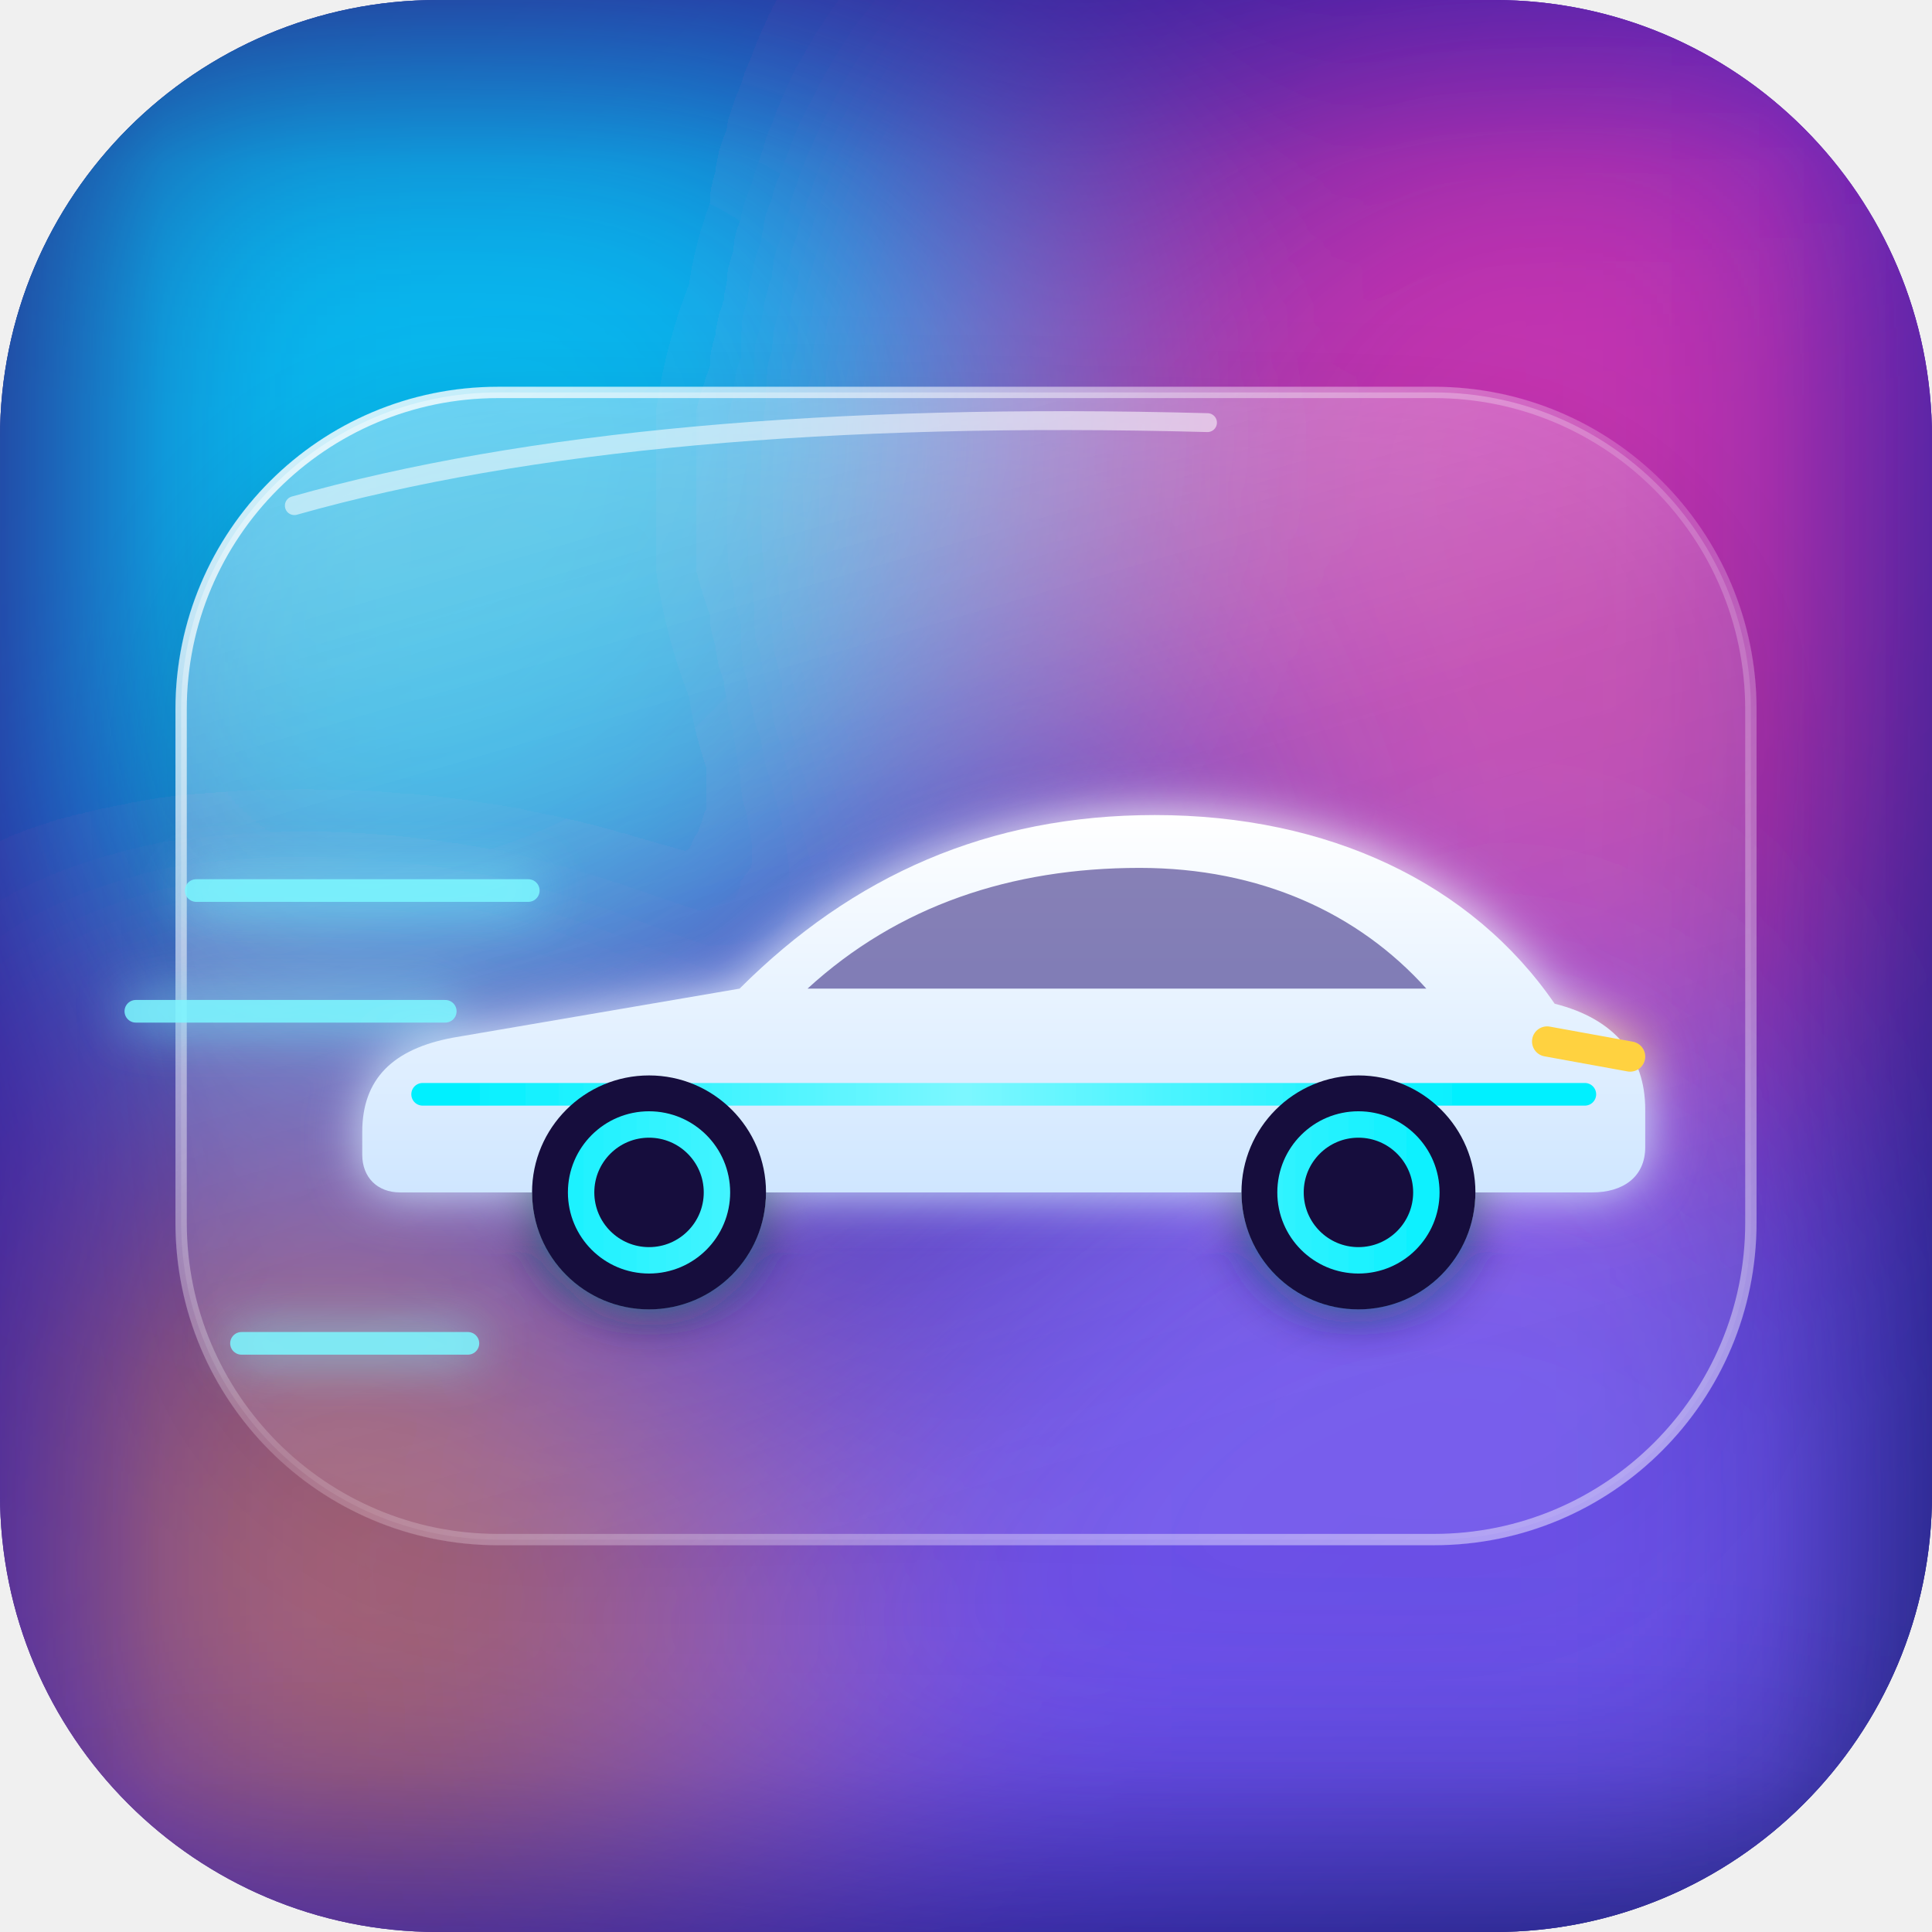
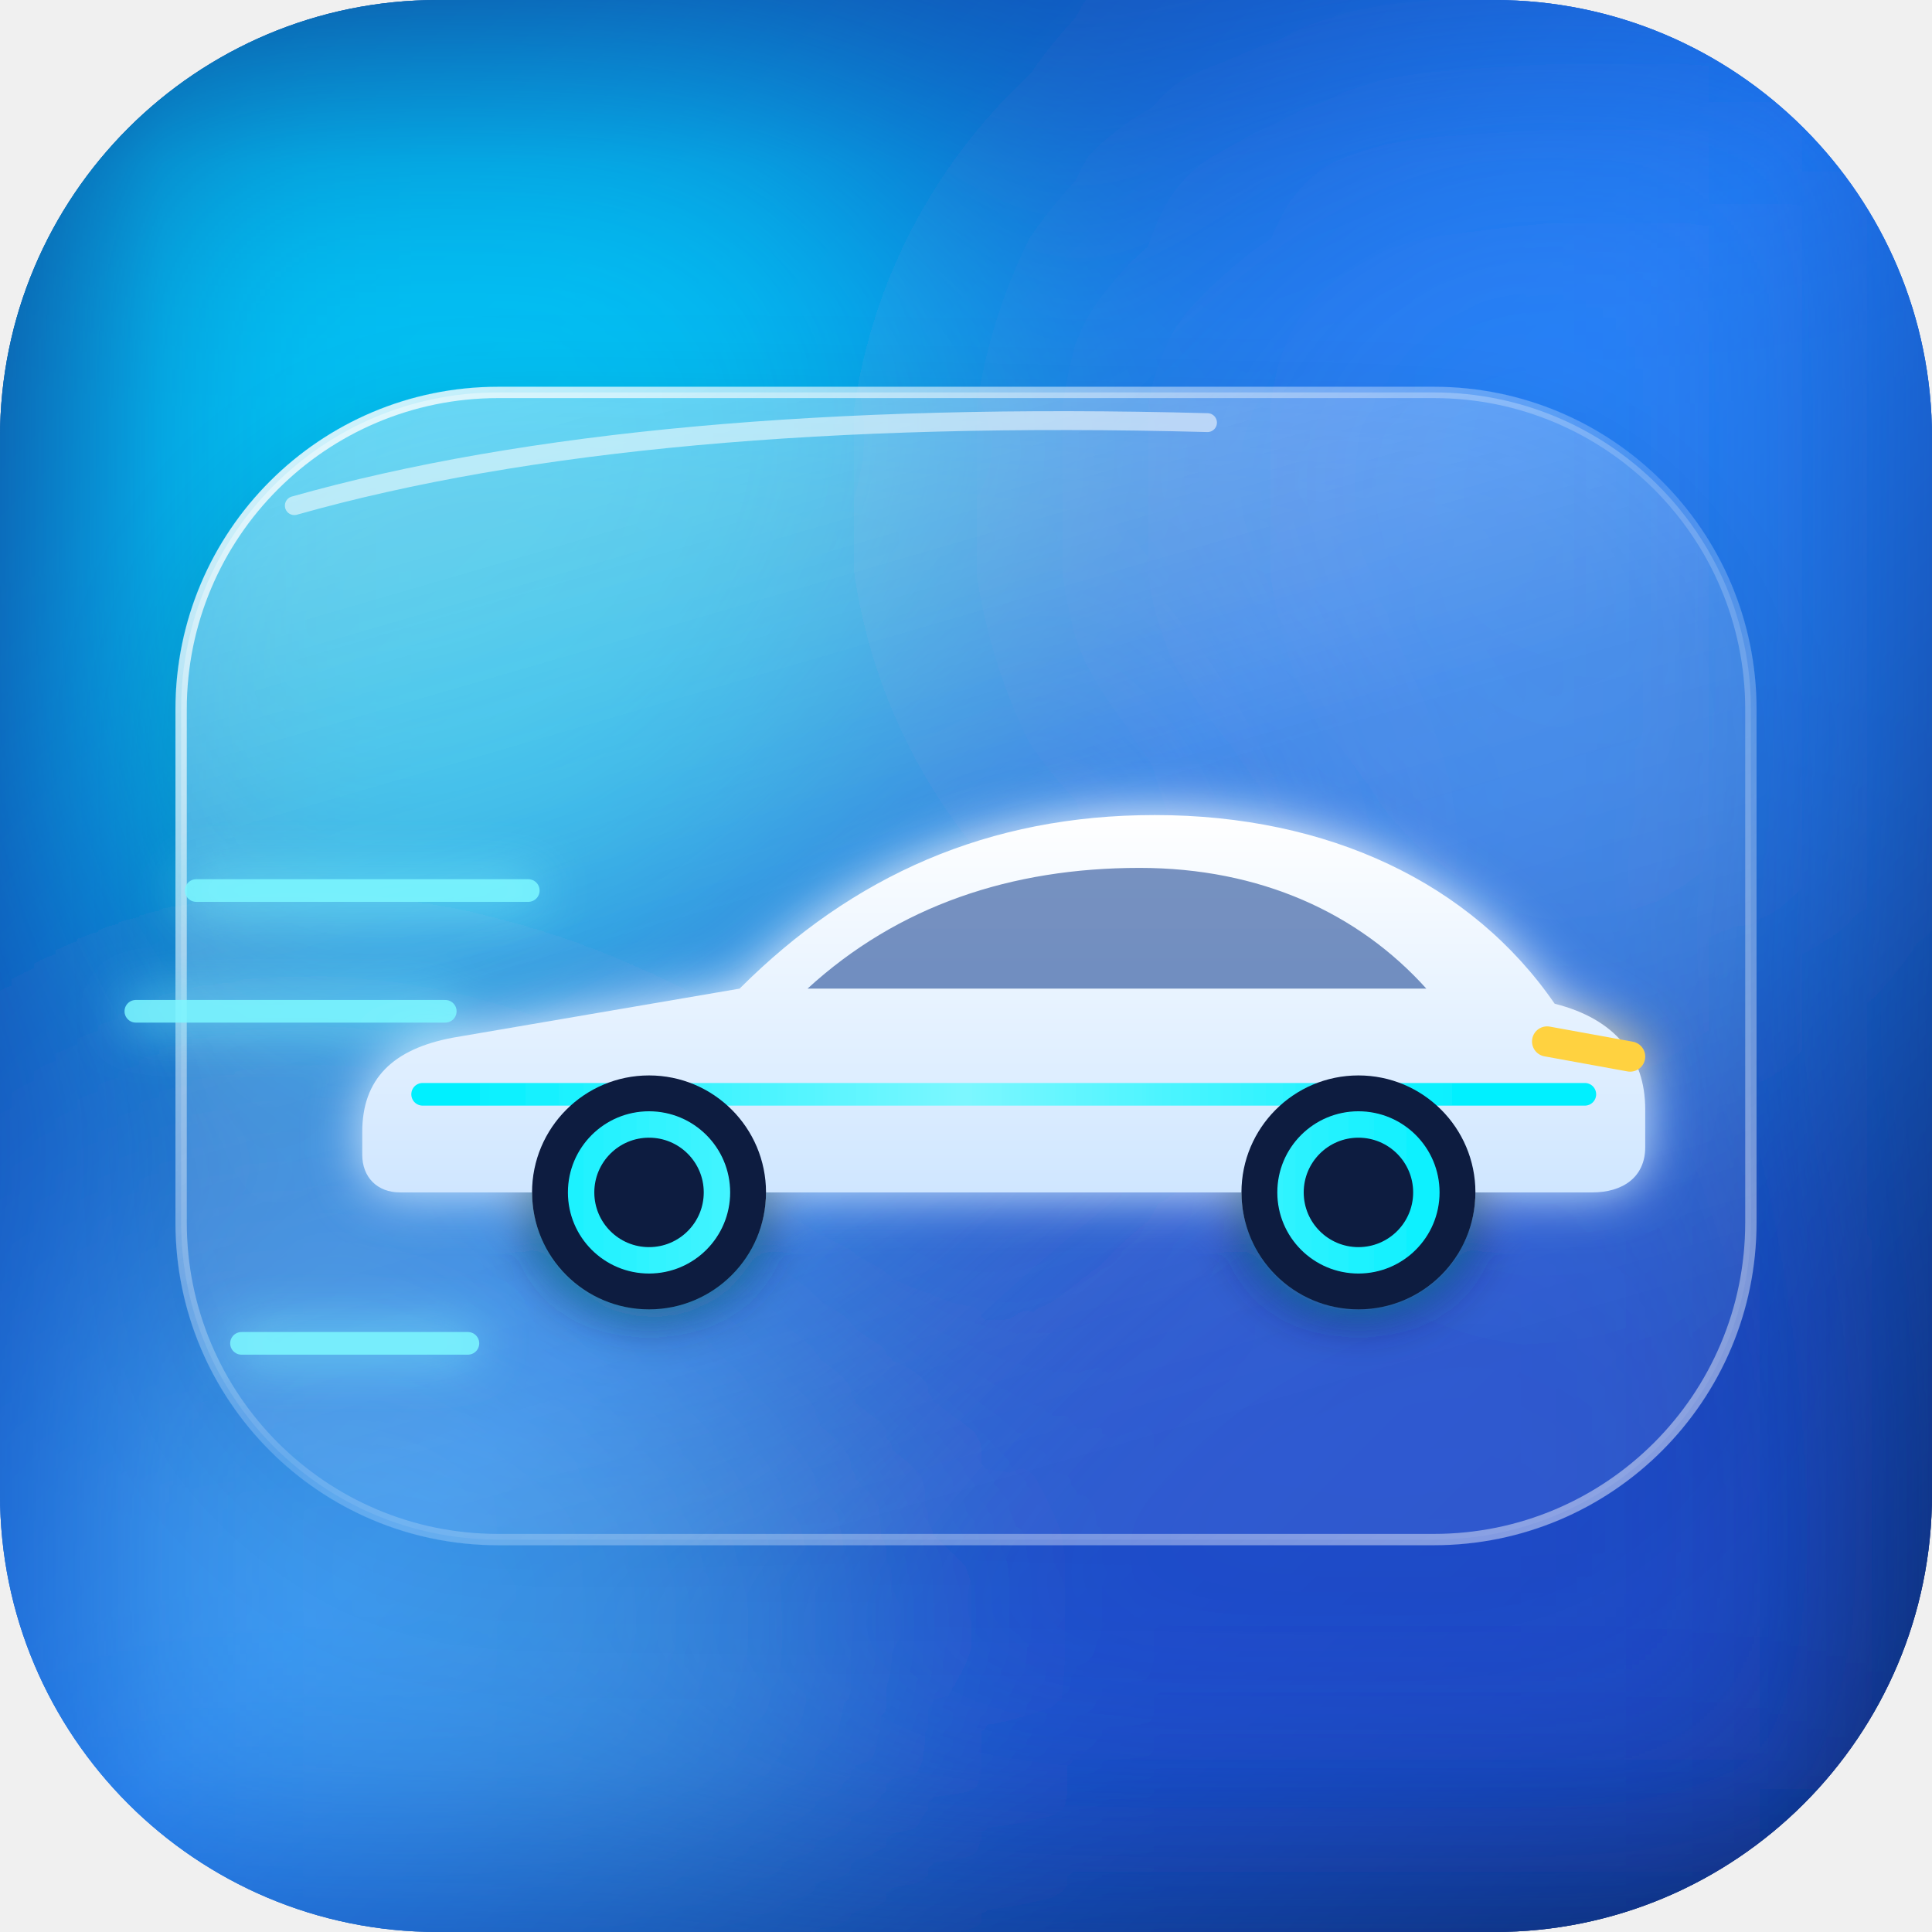
<svg xmlns="http://www.w3.org/2000/svg" viewBox="0 0 512 512" role="img" aria-label="Espace auto-école">
  <defs>
    <linearGradient id="bg" x1="0" y1="0" x2="1" y2="1">
-       <stop offset="0" stop-color="#2a1b7a" />
-       <stop offset="0.5" stop-color="#3a1fb8" />
-       <stop offset="1" stop-color="#0b1a5e" />
+       <stop offset="0" stop-color="#0d3b8c" />
+       <stop offset="0.5" stop-color="#1565e0" />
+       <stop offset="1" stop-color="#071d4f" />
    </linearGradient>
    <filter id="blur" filterUnits="userSpaceOnUse" x="-100" y="-100" width="712" height="712">
      <feGaussianBlur stdDeviation="46" />
    </filter>
    <filter id="glow" filterUnits="userSpaceOnUse" x="0" y="0" width="512" height="512">
      <feGaussianBlur stdDeviation="7" result="b" />
      <feMerge>
        <feMergeNode in="b" />
        <feMergeNode in="SourceGraphic" />
      </feMerge>
    </filter>
    <filter id="soft" filterUnits="userSpaceOnUse" x="0" y="0" width="512" height="512">
-       <feDropShadow dx="0" dy="14" stdDeviation="16" flood-color="#0a0630" flood-opacity="0.45" />
+       <feDropShadow dx="0" dy="14" stdDeviation="16" flood-color="#04122f" flood-opacity="0.45" />
    </filter>
    <linearGradient id="glass" x1="0" y1="0" x2="0.4" y2="1">
      <stop offset="0" stop-color="#ffffff" stop-opacity="0.42" />
      <stop offset="0.5" stop-color="#ffffff" stop-opacity="0.14" />
      <stop offset="1" stop-color="#ffffff" stop-opacity="0.06" />
    </linearGradient>
    <linearGradient id="edge" x1="0" y1="0" x2="1" y2="1">
      <stop offset="0" stop-color="#ffffff" stop-opacity="0.9" />
      <stop offset="0.5" stop-color="#ffffff" stop-opacity="0.15" />
      <stop offset="1" stop-color="#ffffff" stop-opacity="0.5" />
    </linearGradient>
    <linearGradient id="car" x1="0" y1="0" x2="0" y2="1">
      <stop offset="0" stop-color="#ffffff" />
      <stop offset="1" stop-color="#cfe6ff" />
    </linearGradient>
    <linearGradient id="beam" gradientUnits="userSpaceOnUse" x1="120" y1="0" x2="392" y2="0">
      <stop offset="0" stop-color="#00f0ff" />
      <stop offset="0.5" stop-color="#7cf7ff" />
      <stop offset="1" stop-color="#00f0ff" />
    </linearGradient>
    <clipPath id="c">
      <rect width="512" height="512" rx="116" />
    </clipPath>
  </defs>
  <g clip-path="url(#c)">
    <rect width="512" height="512" fill="url(#bg)" />
    <g filter="url(#blur)">
      <circle cx="110" cy="120" r="150" fill="#00d4ff" opacity="0.75" />
-       <circle cx="420" cy="150" r="140" fill="#ff3cac" opacity="0.65" />
-       <circle cx="360" cy="440" r="170" fill="#7b5cff" opacity="0.8" />
-       <circle cx="90" cy="430" r="120" fill="#ff9a3c" opacity="0.5" />
+       <circle cx="420" cy="150" r="140" fill="#2f8bff" opacity="0.65" />
+       <circle cx="360" cy="440" r="170" fill="#1e4fd8" opacity="0.8" />
+       <circle cx="90" cy="430" r="120" fill="#5ec8ff" opacity="0.5" />
    </g>
  </g>
  <g clip-path="url(#c)">
    <rect width="512" height="512" fill="url(#bg)" />
    <g filter="url(#blur)">
      <circle cx="100" cy="110" r="160" fill="#00d4ff" opacity="0.85" />
-       <circle cx="430" cy="130" r="150" fill="#ff3cac" opacity="0.7" />
-       <circle cx="380" cy="450" r="180" fill="#7b5cff" opacity="0.85" />
-       <circle cx="80" cy="440" r="130" fill="#ff9a3c" opacity="0.55" />
+       <circle cx="430" cy="130" r="150" fill="#2f8bff" opacity="0.7" />
+       <circle cx="380" cy="450" r="180" fill="#1e4fd8" opacity="0.85" />
+       <circle cx="80" cy="440" r="130" fill="#5ec8ff" opacity="0.55" />
    </g>
  </g>
  <rect x="48" y="104" width="416" height="304" rx="84" fill="url(#glass)" stroke="url(#edge)" stroke-width="3" filter="url(#soft)" />
  <path d="M78 134 Q170 108 320 112" stroke="#fff" stroke-opacity="0.55" stroke-width="5" fill="none" stroke-linecap="round" />
  <g filter="url(#glow)">
    <path d="M96 300 C96 286 104 278 120 275 L196 262 C226 232 262 216 306 216 C352 216 390 234 412 266 C428 270 436 280 436 294 V304 C436 312 430 316 422 316 H106 C100 316 96 312 96 306 Z" fill="url(#car)" />
-     <path d="M214 262 C238 240 268 230 302 230 C334 230 360 242 378 262 Z" fill="#2a1b7a" opacity="0.55" />
+     <path d="M214 262 C238 240 268 230 302 230 C334 230 360 242 378 262 Z" fill="#0d3b8c" opacity="0.55" />
    <path d="M112 290 H420" stroke="url(#beam)" stroke-width="6" stroke-linecap="round" />
    <path d="M410 276 L432 280" stroke="#ffd23f" stroke-width="8" stroke-linecap="round" />
-     <circle cx="172" cy="316" r="31" fill="#120d3d" />
+     <circle cx="172" cy="316" r="31" fill="#0a1a40" />
    <circle cx="172" cy="316" r="18" fill="none" stroke="url(#beam)" stroke-width="7" />
-     <circle cx="360" cy="316" r="31" fill="#120d3d" />
+     <circle cx="360" cy="316" r="31" fill="#0a1a40" />
    <circle cx="360" cy="316" r="18" fill="none" stroke="url(#beam)" stroke-width="7" />
    <path d="M52 236 H140 M36 268 H118 M64 356 H124" stroke="#7cf7ff" stroke-width="6" stroke-linecap="round" opacity="0.85" />
  </g>
</svg>
